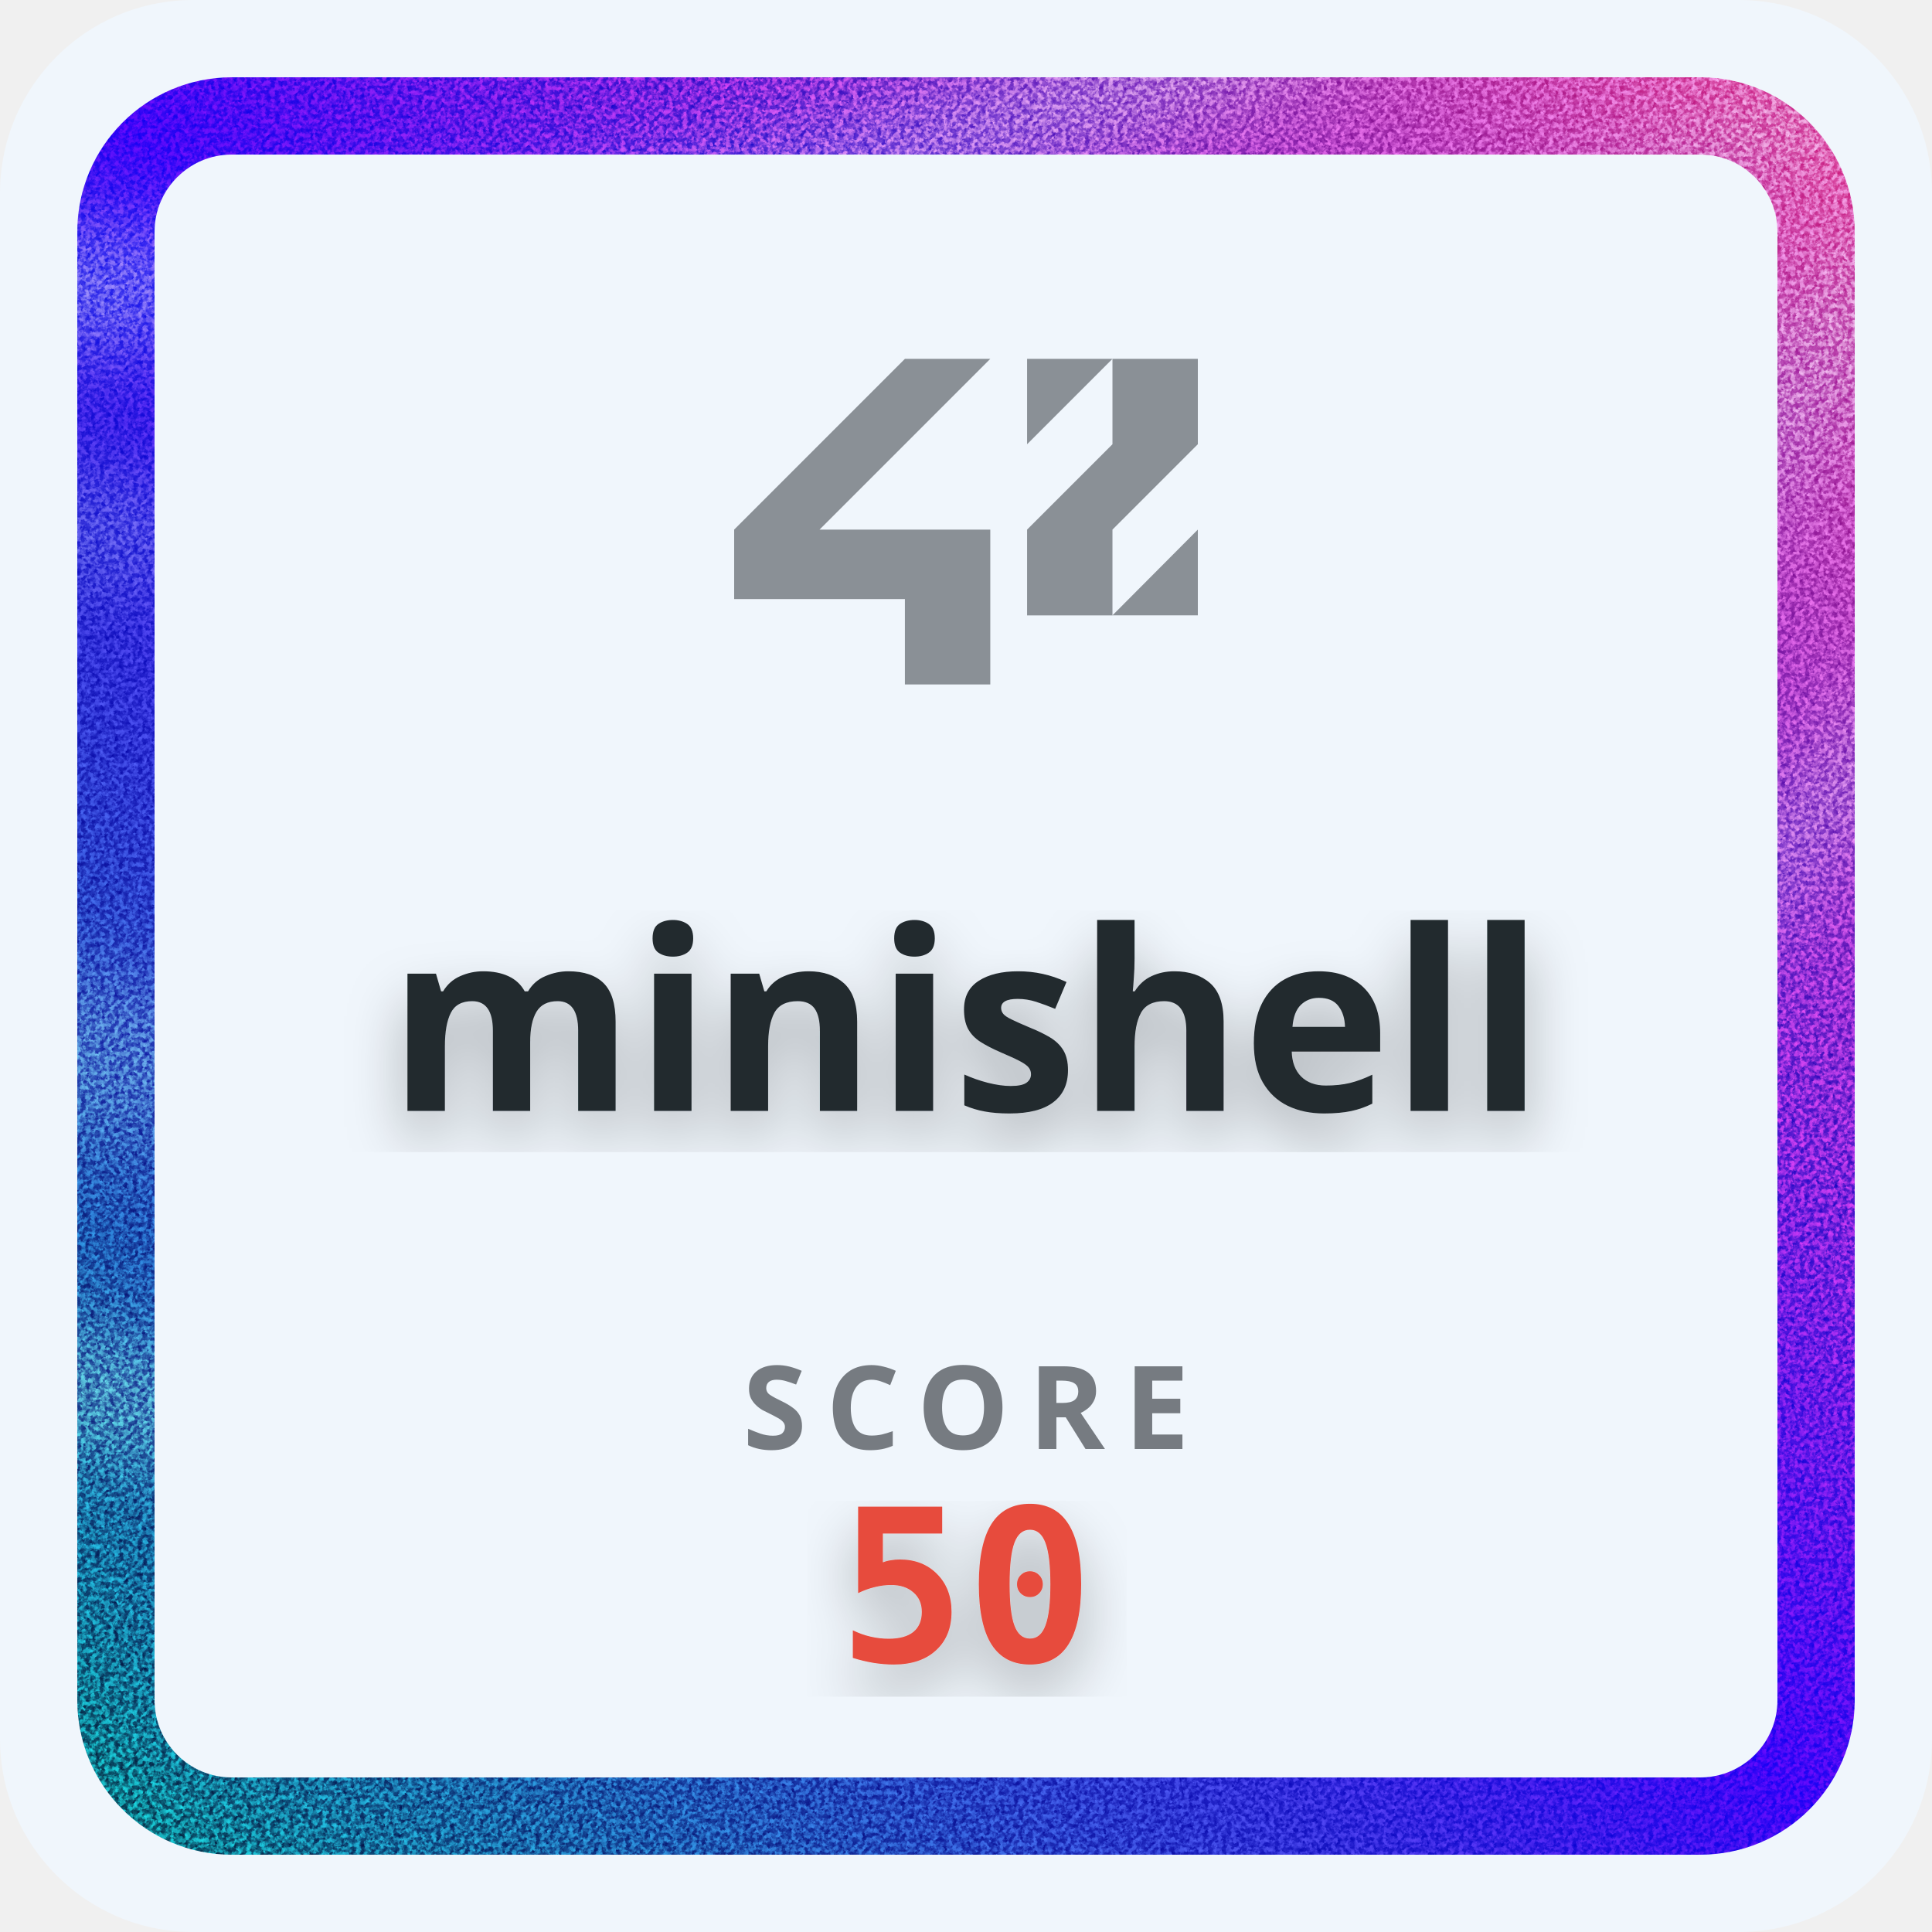
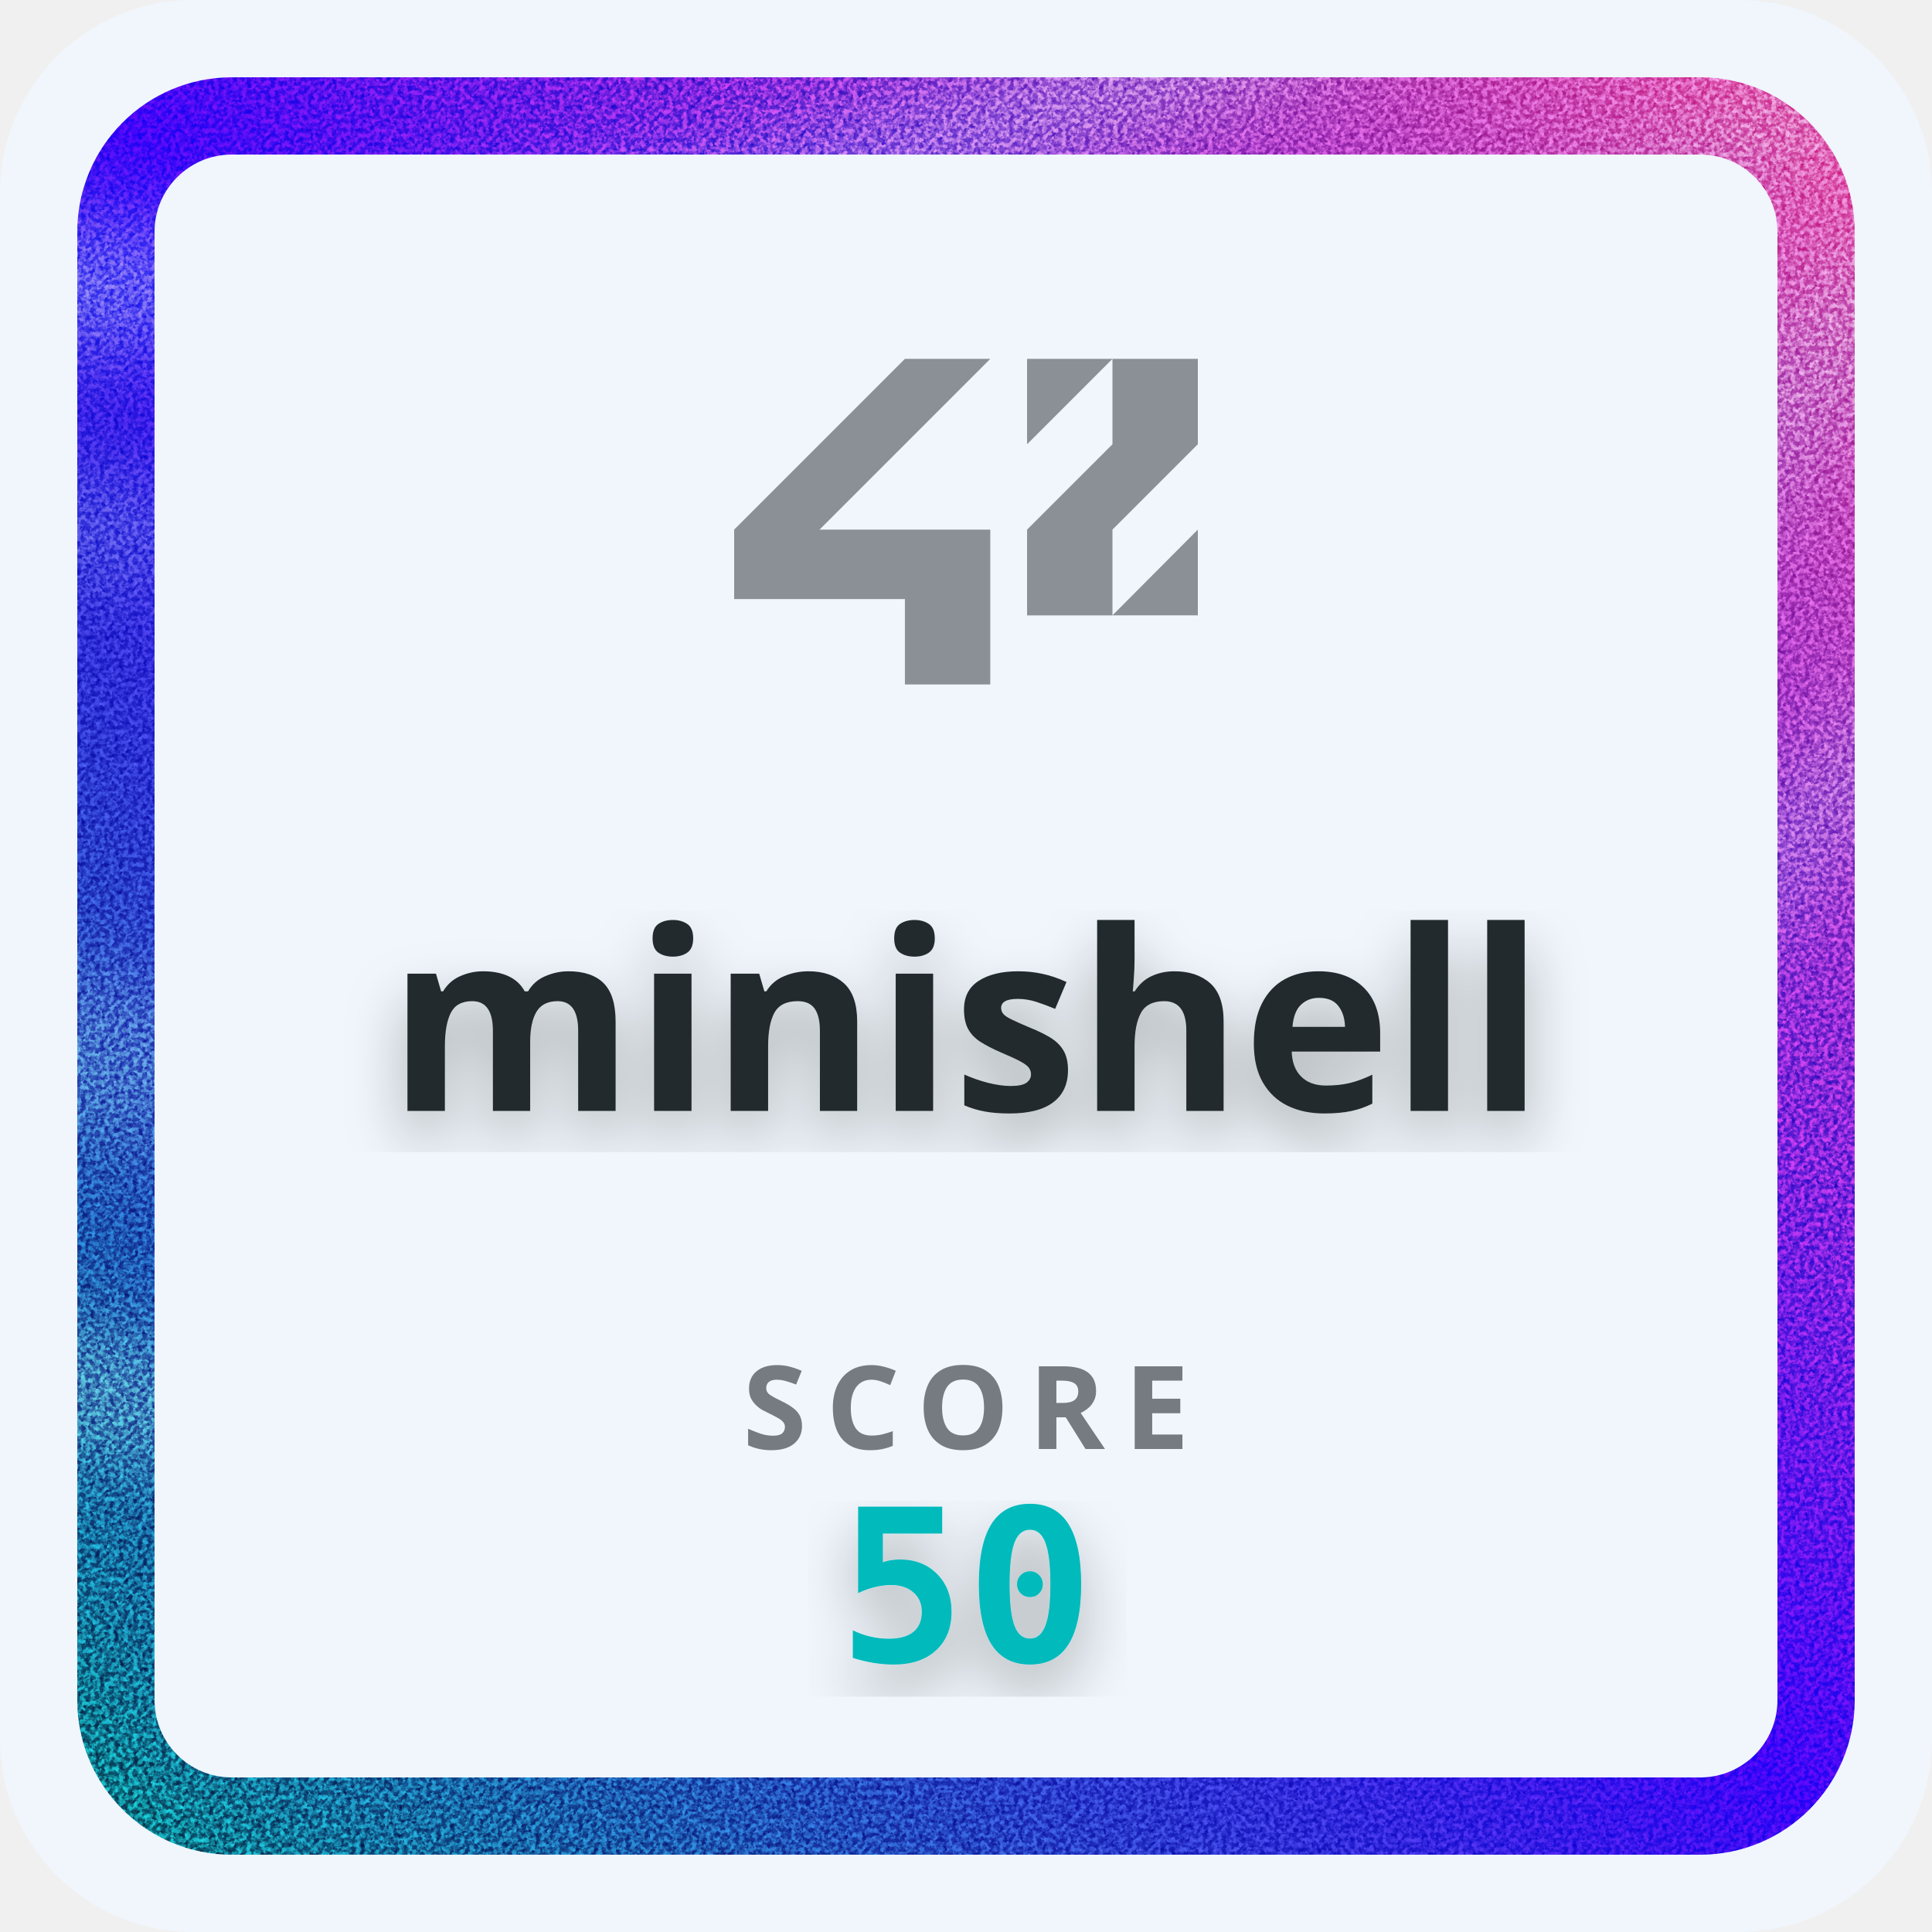
<svg xmlns="http://www.w3.org/2000/svg" width="200" height="200" viewBox="0 0 200 200">
  <defs>
    <filter id="f" width="140%" height="140%" x="-20%" y="-20%">
      <feDropShadow dx="0" dy="3" flood-color="#000" flood-opacity=".3" stdDeviation="3" />
    </filter>
    <filter id="d" width="140%" height="140%" x="-20%" y="-20%">
      <feGaussianBlur stdDeviation="20" />
    </filter>
    <filter id="b" width="120%" height="120%" x="-10%" y="-10%" color-interpolation-filters="sRGB">
      <feTurbulence baseFrequency=".51" numOctaves="3" result="noise" stitchTiles="stitch" type="fractalNoise" />
      <feColorMatrix in="noise" result="grayNoise" values="1 0 0 0 0 1 0 0 0 0 1 0 0 0 0 0 0 0 1 0" />
      <feComponentTransfer in="grayNoise" result="contrastyNoise">
        <feFuncR intercept="-1.5" slope="4" type="linear" />
        <feFuncG intercept="-1.5" slope="4" type="linear" />
        <feFuncB intercept="-1.5" slope="4" type="linear" />
        <feFuncA slope=".9" type="linear" />
      </feComponentTransfer>
      <feBlend in="contrastyNoise" in2="SourceGraphic" mode="overlay" />
    </filter>
    <linearGradient id="c" x1="0%" x2="100%" y1="100%" y2="0%">
      <stop offset="0%" stop-color="#07917e" />
      <stop offset="50%" stop-color="#3e06f8" />
      <stop offset="100%" stop-color="#ff65a3" />
    </linearGradient>
    <linearGradient id="e" x1="0%" x2="100%" y1="0%" y2="100%">
      <stop offset="0%" stop-color="#fff" />
      <stop offset="100%" stop-color="#8ff" stop-opacity="0" />
    </linearGradient>
    <mask id="a">
      <path d="M0 0h200v200H0z" />
      <rect width="176" height="176" x="12" y="12" fill="none" stroke="#fff" stroke-width="8" rx="12" />
    </mask>
  </defs>
  <rect width="200" height="200" fill="#f0f6fc" rx="20" />
  <g mask="url(#a)">
    <svg width="200" height="200" viewBox="0 0 800 800">
      <g filter="url(#b)">
        <rect width="100%" height="100%" fill="url(#c)" />
        <g fill="none" stroke="url(#e)" filter="url(#d)">
          <path stroke-width="40" d="M-100 100Q300 200 900-200" opacity=".9" />
          <path stroke-width="20" d="M-100 200Q400 300 900-50" opacity=".8" />
          <path stroke-width="60" d="M-100 400q500 200 1100-500" opacity=".5" />
          <path stroke-width="30" d="M-50 550Q500 750 1000 50" opacity=".8" />
        </g>
      </g>
    </svg>
  </g>
  <path fill="#24292f" d="M115.162 63.702H124v-8.878ZM124 37.148h-8.838v8.84l-8.838 8.836v8.88h8.838v-8.88L124 45.986Zm-8.838 0h-8.838v8.84zm-12.648 17.676H84.838l17.676-17.676h-8.838L76 54.824v7.19h17.676v8.838h8.838z" opacity=".5" />
  <text x="100" y="115" fill="#24292f" filter="url(#f)" font-family="sans-serif" font-size="26" font-weight="900" text-anchor="middle">minishell</text>
  <text x="100" y="150" fill="#24292f" font-family="sans-serif" font-size="12" font-weight="bold" letter-spacing="2" opacity=".6" text-anchor="middle">SCORE</text>
-   <text x="100" y="172" fill="#e74c3c" filter="url(#f)" font-family="monospace" font-size="22" font-weight="bold" text-anchor="middle">50</text>
+   <text x="100" y="172" fill="#00babc" filter="url(#f)" font-family="monospace" font-size="22" font-weight="bold" text-anchor="middle">50</text>
</svg>
